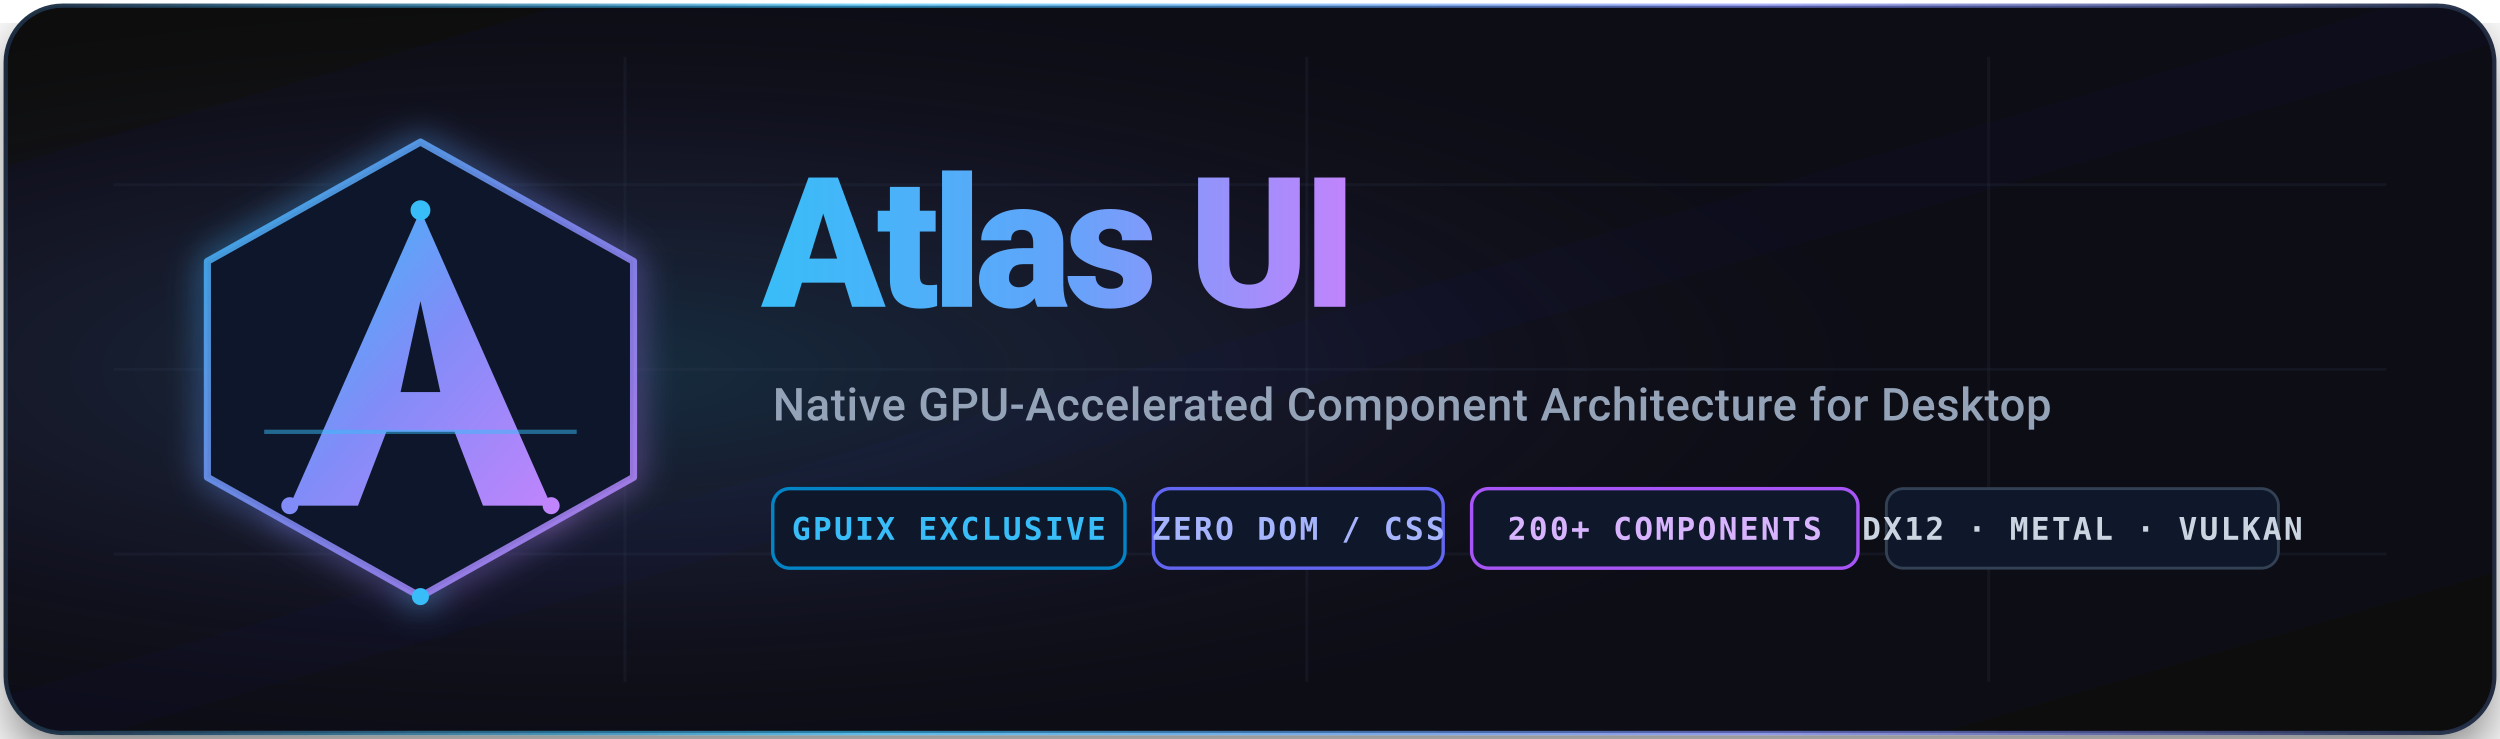
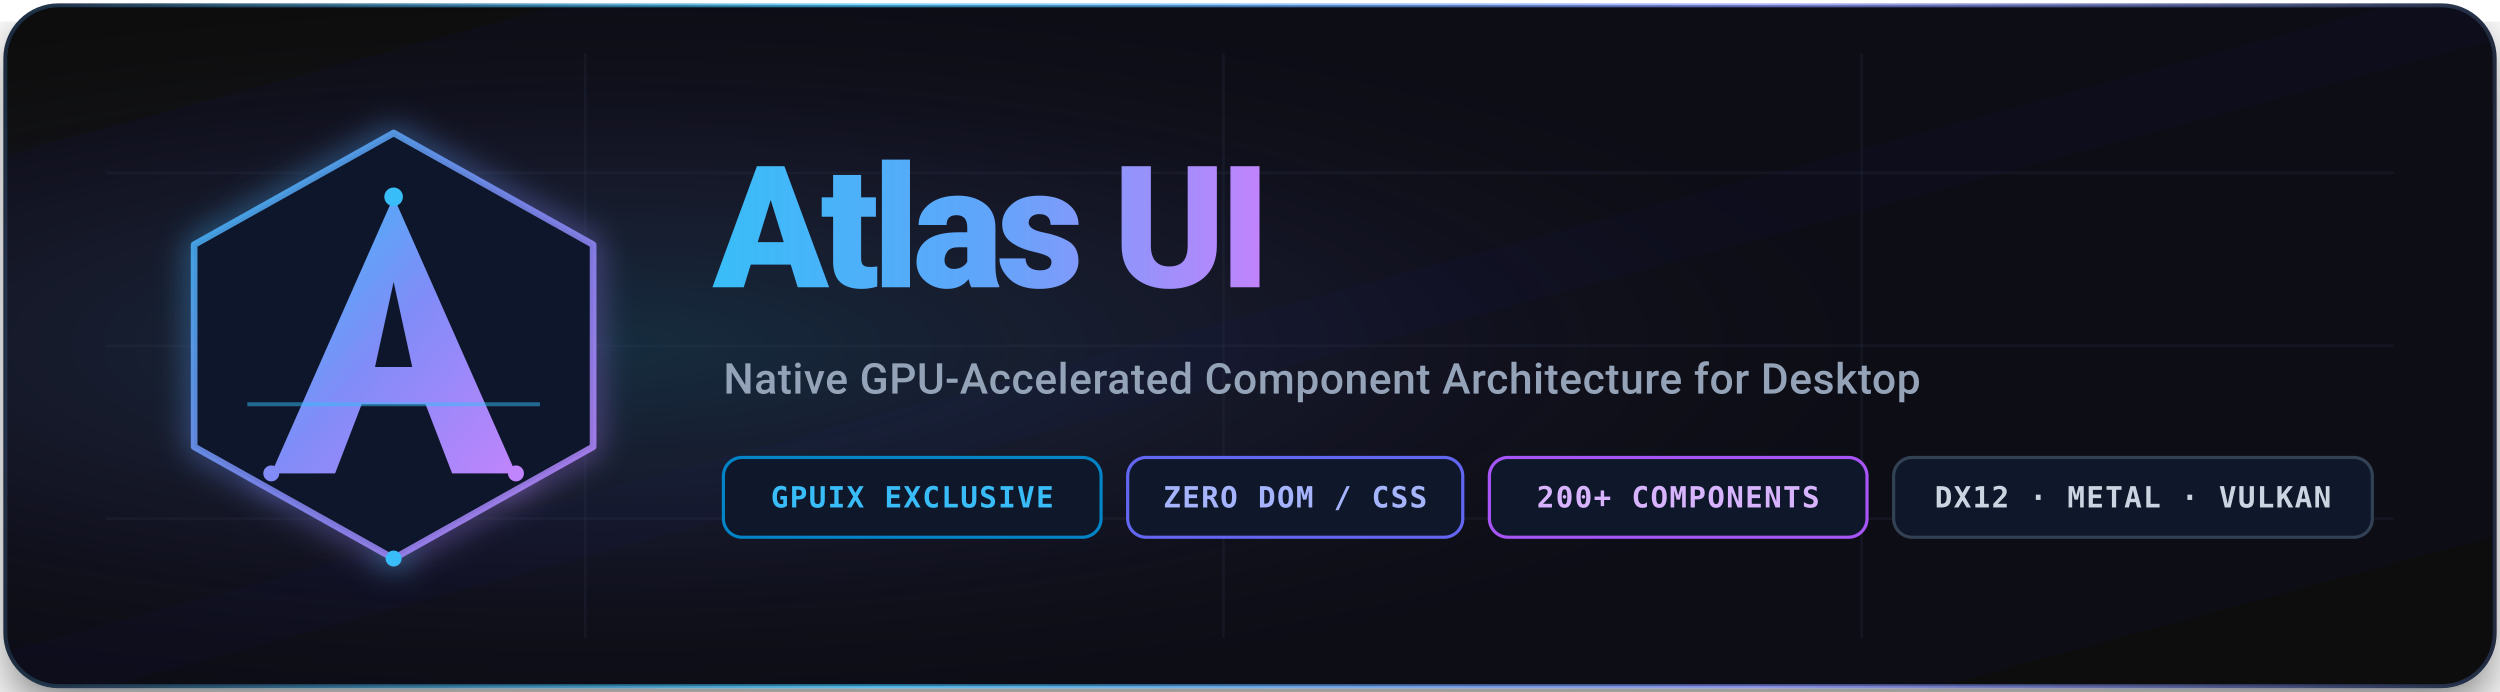
- <svg xmlns="http://www.w3.org/2000/svg" viewBox="0 0 880 260" width="100%" height="100%">
+ <svg xmlns="http://www.w3.org/2000/svg" viewBox="0 0 940 260" width="100%" height="100%">
  <defs>
    <linearGradient id="bgGrad" x1="0%" y1="0%" x2="100%" y2="100%">
      <stop offset="0%" stop-color="#090a0f" />
      <stop offset="50%" stop-color="#0e111a" />
      <stop offset="100%" stop-color="#090a0f" />
    </linearGradient>
    <linearGradient id="borderGrad" x1="0%" y1="0%" x2="100%" y2="0%">
      <stop offset="0%" stop-color="#1e293b" />
      <stop offset="35%" stop-color="#38bdf8" stop-opacity="0.65" />
      <stop offset="70%" stop-color="#818cf8" stop-opacity="0.65" />
      <stop offset="100%" stop-color="#1e293b" />
    </linearGradient>
    <linearGradient id="brandText" x1="0%" y1="0%" x2="100%" y2="0%">
      <stop offset="0%" stop-color="#38bdf8" />
      <stop offset="50%" stop-color="#60a5fa" />
      <stop offset="100%" stop-color="#c084fc" />
-     </linearGradient>
-     <linearGradient id="badgeGrad" x1="0%" y1="0%" x2="100%" y2="100%">
-       <stop offset="0%" stop-color="#0284c7" />
-       <stop offset="100%" stop-color="#7c3aed" />
    </linearGradient>
    <linearGradient id="markGrad" x1="0%" y1="0%" x2="100%" y2="100%">
      <stop offset="0%" stop-color="#38bdf8" />
      <stop offset="50%" stop-color="#818cf8" />
      <stop offset="100%" stop-color="#c084fc" />
    </linearGradient>
    <radialGradient id="ambientGlow" cx="24%" cy="50%" r="55%">
      <stop offset="0%" stop-color="#38bdf8" stop-opacity="0.18" />
      <stop offset="60%" stop-color="#818cf8" stop-opacity="0.05" />
      <stop offset="100%" stop-color="#000000" stop-opacity="0" />
    </radialGradient>
    <filter id="softGlow" x="-20%" y="-20%" width="140%" height="140%">
      <feGaussianBlur stdDeviation="6" result="blur" />
      <feComposite in="SourceGraphic" in2="blur" operator="over" />
    </filter>
    <filter id="subtleShadow" x="-10%" y="-10%" width="120%" height="120%">
      <feDropShadow dx="0" dy="8" stdDeviation="12" flood-color="#000" flood-opacity="0.6" />
    </filter>
  </defs>
  <style>
    .title-text {
      font-family: -apple-system, BlinkMacSystemFont, "Segoe UI", Roboto, "Inter", "Helvetica Neue", sans-serif;
      font-weight: 850;
      letter-spacing: -2.5px;
    }
    .sub-text {
      font-family: -apple-system, BlinkMacSystemFont, "Segoe UI", Roboto, "Inter", "Helvetica Neue", sans-serif;
      font-weight: 500;
      letter-spacing: 0.2px;
    }
    .mono-tag {
      font-family: "JetBrains Mono", "SF Mono", Menlo, Consolas, monospace;
      font-weight: 600;
-       letter-spacing: 0.8px;
+       font-size: 11px;
+       letter-spacing: 0.5px;
+       dominant-baseline: central;
+       text-anchor: middle;
    }
  </style>
-   <rect x="2" y="2" width="876" height="256" rx="20" fill="url(#bgGrad)" stroke="url(#borderGrad)" stroke-width="1.5" filter="url(#subtleShadow)" />
-   <rect x="2" y="2" width="876" height="256" rx="20" fill="url(#ambientGlow)" />
+   <rect x="2" y="2" width="936" height="256" rx="20" fill="url(#bgGrad)" stroke="url(#borderGrad)" stroke-width="1.5" filter="url(#subtleShadow)" />
+   <rect x="2" y="2" width="936" height="256" rx="20" fill="url(#ambientGlow)" />
  <g stroke="#334155" stroke-opacity="0.18" stroke-width="1">
-     <line x1="40" y1="65" x2="840" y2="65" />
-     <line x1="40" y1="130" x2="840" y2="130" />
-     <line x1="40" y1="195" x2="840" y2="195" />
+     <line x1="40" y1="65" x2="900" y2="65" />
+     <line x1="40" y1="130" x2="900" y2="130" />
+     <line x1="40" y1="195" x2="900" y2="195" />
    <line x1="220" y1="20" x2="220" y2="240" />
    <line x1="460" y1="20" x2="460" y2="240" />
    <line x1="700" y1="20" x2="700" y2="240" />
  </g>
  <g transform="translate(68, 50)" filter="url(#softGlow)">
    <path d="M 80,0 L 155,42 L 155,118 L 80,160 L 5,118 L 5,42 Z" fill="#0f172a" stroke="url(#markGrad)" stroke-width="2.5" stroke-linejoin="round" stroke-opacity="0.85" />
    <path d="M 80,24 L 126,128 L 102,128 L 92,102 L 68,102 L 58,128 L 34,128 Z M 80,56 L 73,88 L 87,88 Z" fill="url(#markGrad)" />
    <line x1="25" y1="102" x2="135" y2="102" stroke="#38bdf8" stroke-width="1.5" stroke-opacity="0.5" />
    <circle cx="80" cy="24" r="3.5" fill="#38bdf8" />
    <circle cx="34" cy="128" r="3" fill="#818cf8" />
    <circle cx="126" cy="128" r="3" fill="#c084fc" />
    <circle cx="80" cy="160" r="3" fill="#38bdf8" />
  </g>
  <text x="268" y="108" class="title-text" font-size="64" fill="url(#brandText)">Atlas UI</text>
  <text x="272" y="148" class="sub-text" font-size="16" fill="#94a3b8">
    Native GPU-Accelerated Component Architecture for Desktop
  </text>
  <g transform="translate(272, 172)">
-     <rect width="124" height="28" rx="6" fill="#0f172a" stroke="#0284c7" stroke-width="1.2" />
-     <text x="62" y="18" class="mono-tag" font-size="11" fill="#38bdf8" text-anchor="middle">GPUIX EXCLUSIVE</text>
+     <rect width="142" height="30" rx="7" fill="#0f172a" stroke="#0284c7" stroke-width="1.2" />
+     <text x="71" y="15" class="mono-tag" fill="#38bdf8">GPUIX EXCLUSIVE</text>
  </g>
-   <g transform="translate(406, 172)">
-     <rect width="102" height="28" rx="6" fill="#0f172a" stroke="#6366f1" stroke-width="1.2" />
-     <text x="51" y="18" class="mono-tag" font-size="11" fill="#a5b4fc" text-anchor="middle">ZERO DOM / CSS</text>
+   <g transform="translate(424, 172)">
+     <rect width="126" height="30" rx="7" fill="#0f172a" stroke="#6366f1" stroke-width="1.2" />
+     <text x="63" y="15" class="mono-tag" fill="#a5b4fc">ZERO DOM / CSS</text>
  </g>
-   <g transform="translate(518, 172)">
-     <rect width="136" height="28" rx="6" fill="#0f172a" stroke="#a855f7" stroke-width="1.2" />
-     <text x="68" y="18" class="mono-tag" font-size="11" fill="#d8b4fe" text-anchor="middle">200+ COMPONENTS</text>
+   <g transform="translate(560, 172)">
+     <rect width="142" height="30" rx="7" fill="#0f172a" stroke="#a855f7" stroke-width="1.2" />
+     <text x="71" y="15" class="mono-tag" fill="#d8b4fe">200+ COMPONENTS</text>
  </g>
-   <g transform="translate(664, 172)">
-     <rect width="138" height="28" rx="6" fill="#0f172a" stroke="#334155" stroke-width="1" />
-     <text x="69" y="18" class="mono-tag" font-size="11" fill="#cbd5e1" text-anchor="middle">DX12 · METAL · VULKAN</text>
+   <g transform="translate(712, 172)">
+     <rect width="180" height="30" rx="7" fill="#0f172a" stroke="#334155" stroke-width="1.2" />
+     <text x="90" y="15" class="mono-tag" fill="#cbd5e1">DX12 · METAL · VULKAN</text>
  </g>
</svg>
